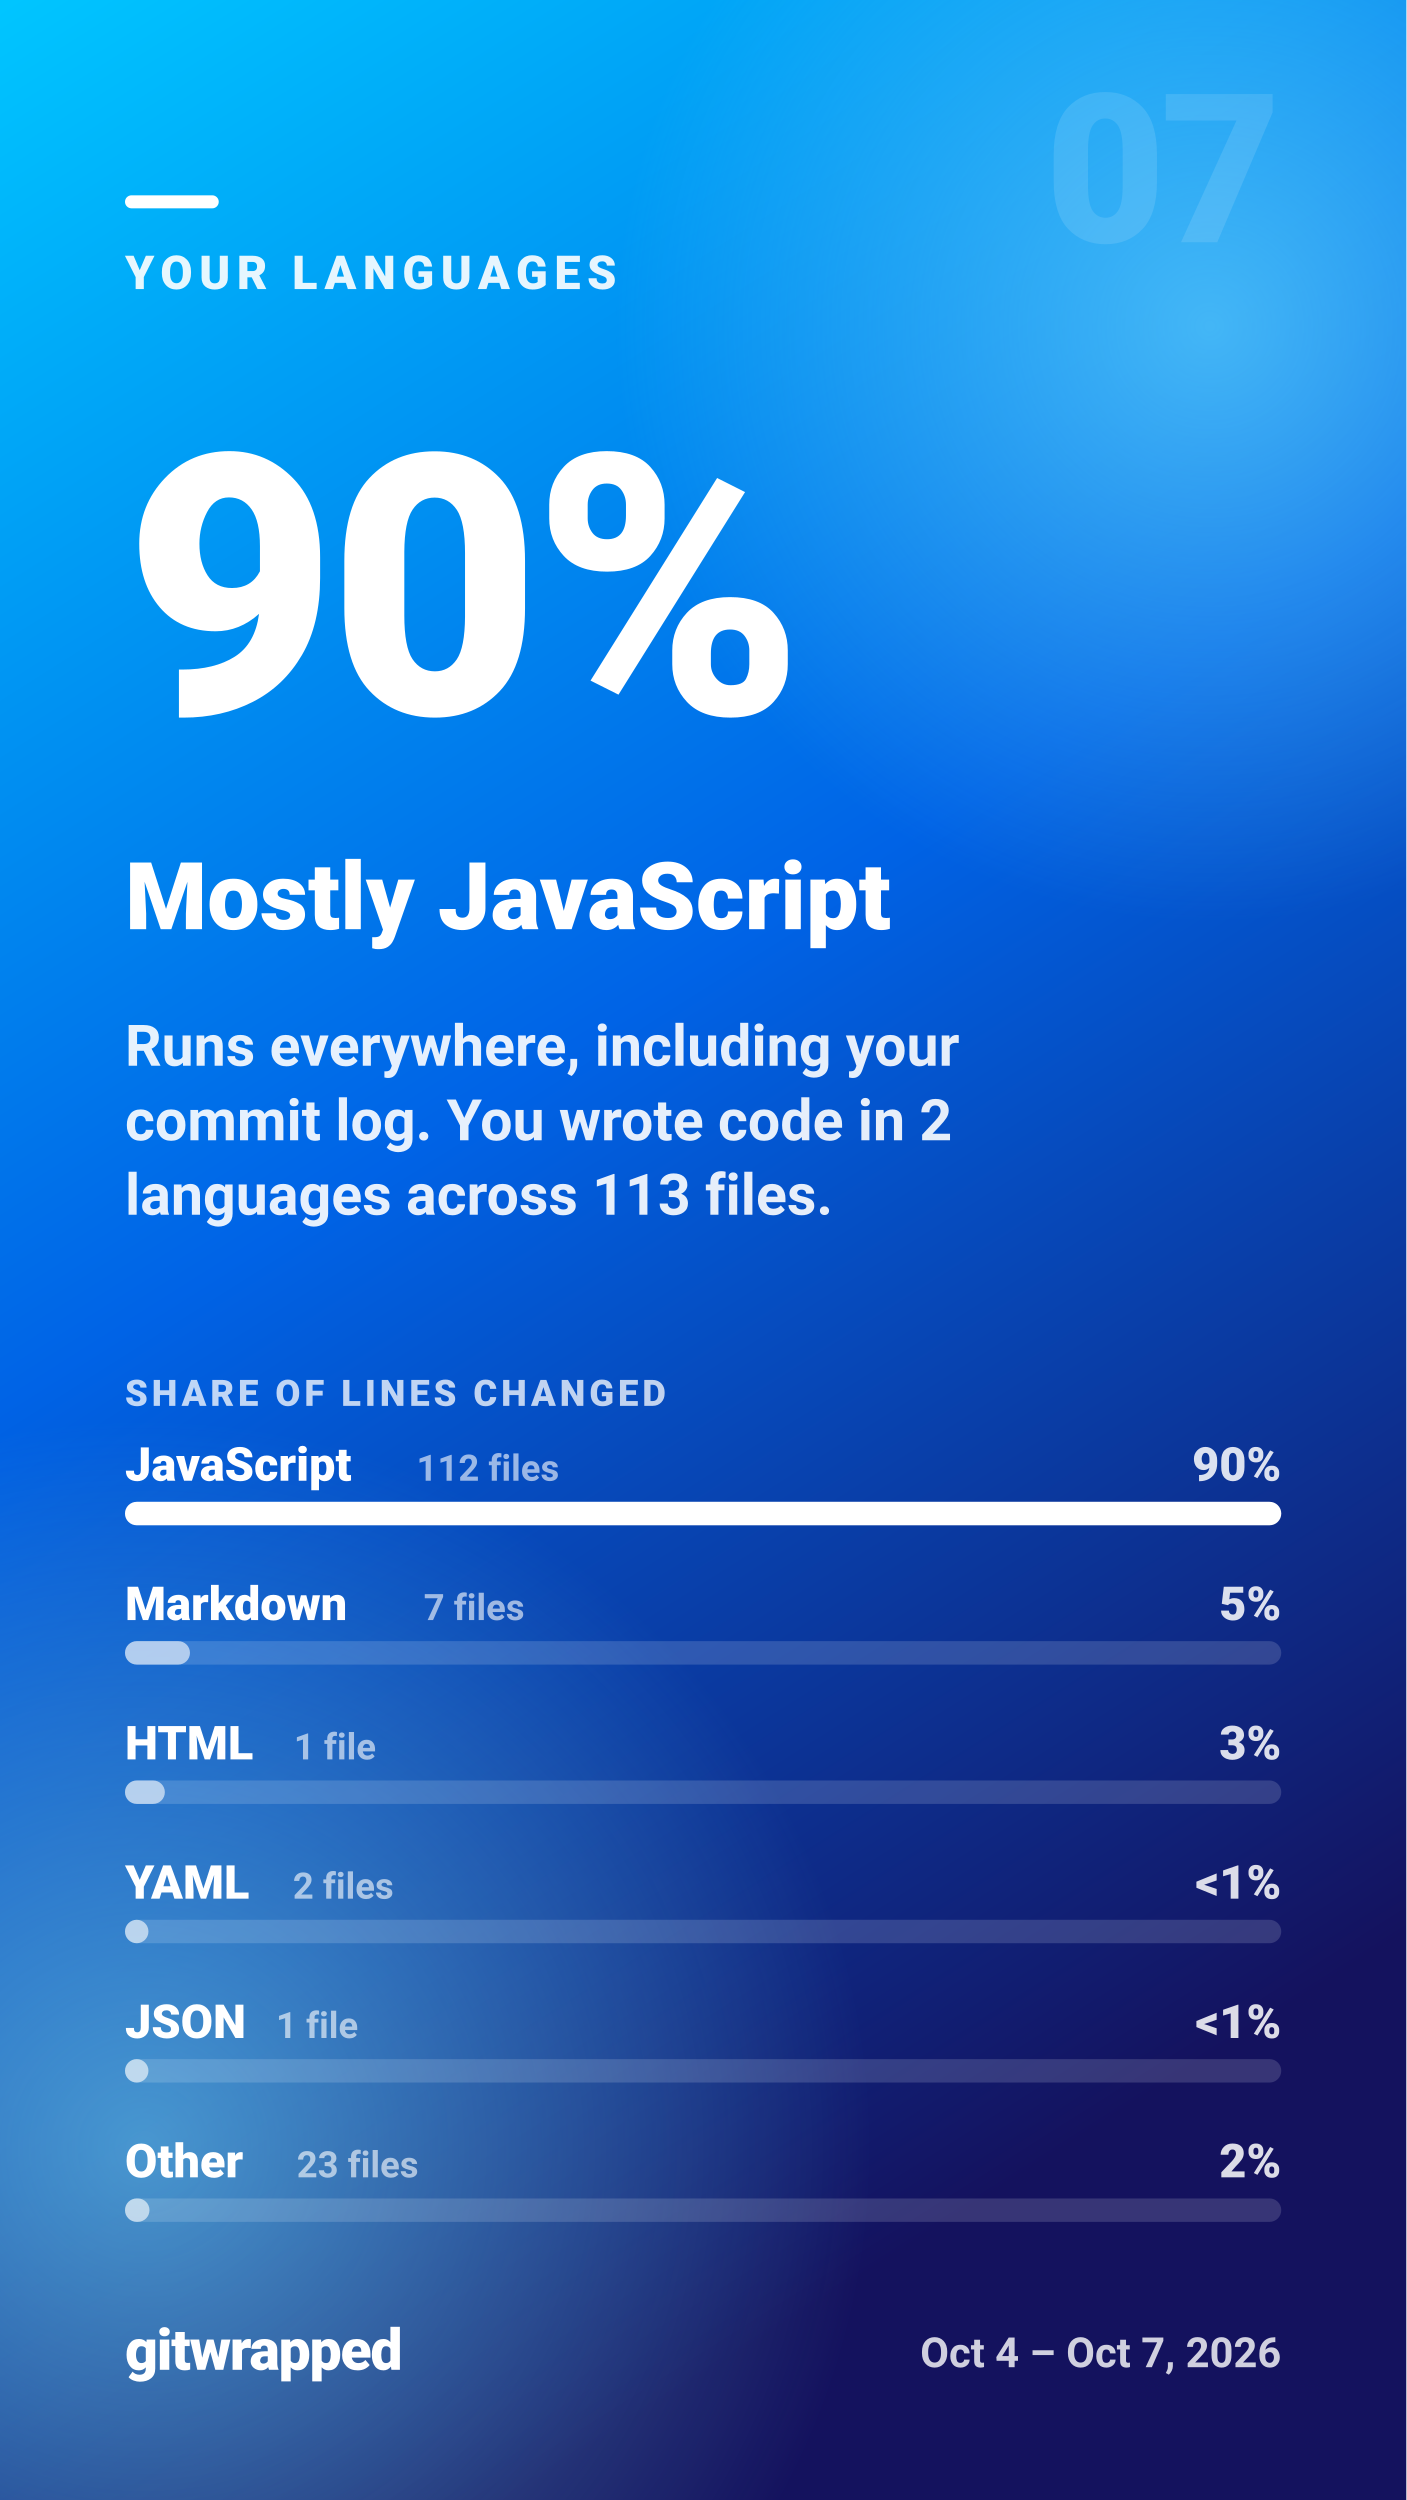
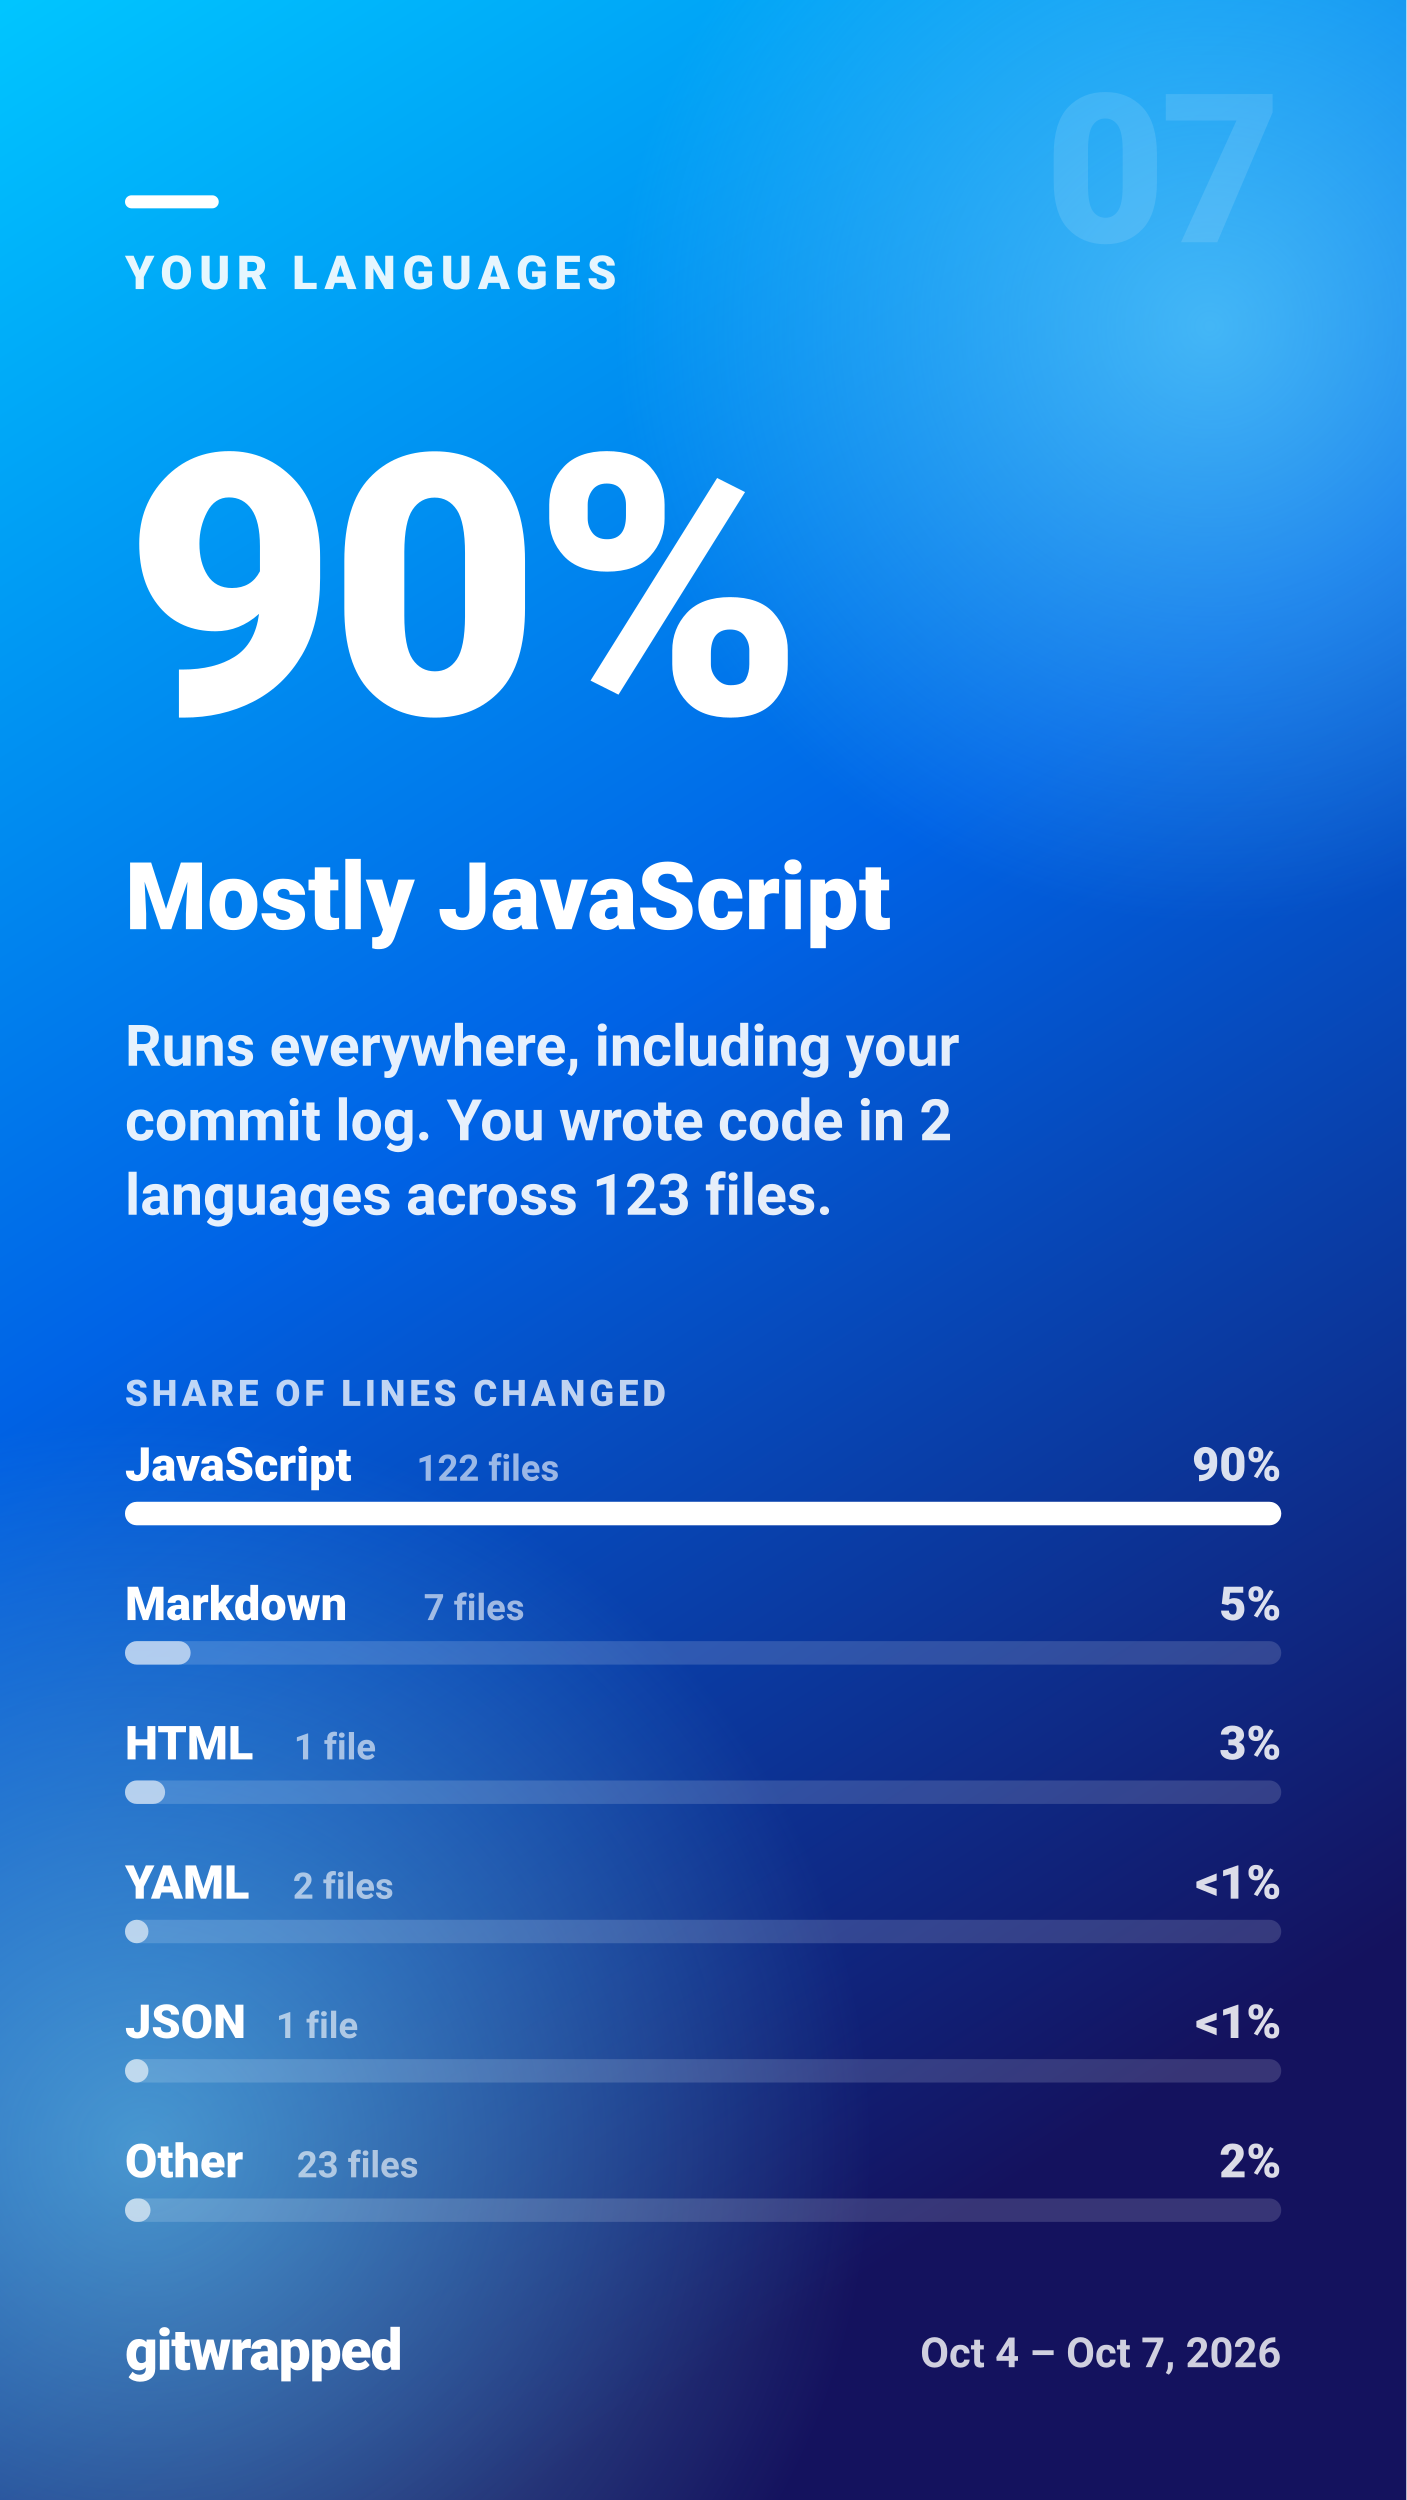
<svg xmlns="http://www.w3.org/2000/svg" width="1080" height="1920" viewBox="0 0 1080 1920" role="img" aria-label="YOUR LANGUAGES — 90% — Mostly JavaScript">
  <defs>
    <linearGradient id="gw-languages-bg" x1="0" y1="0" x2="0.35" y2="1">
      <stop offset="0.00" stop-color="#00c6ff" />
      <stop offset="0.50" stop-color="#0063e6" />
      <stop offset="1.00" stop-color="#14125e" />
    </linearGradient>
    <radialGradient id="gw-languages-glow">
      <stop offset="0" stop-color="#7ae8ff" stop-opacity="0.55" />
      <stop offset="1" stop-color="#7ae8ff" stop-opacity="0" />
    </radialGradient>
  </defs>
  <rect width="1080" height="1920" fill="url(#gw-languages-bg)" />
  <circle cx="930" cy="250" r="460" fill="url(#gw-languages-glow)" />
  <circle cx="110" cy="1650" r="560" fill="url(#gw-languages-glow)" />
  <g fill="#ffffff" font-family="system-ui, -apple-system, 'Segoe UI', Roboto, Helvetica, Arial, sans-serif">
    <text x="984" y="186" font-size="160" font-weight="900" fill-opacity="0.12" text-anchor="end" letter-spacing="-4">07</text>
    <rect x="96" y="150" width="72" height="10" rx="5" fill="#ffffff" />
    <text x="96" y="222" font-size="36" font-weight="800" fill-opacity="0.9" letter-spacing="5">YOUR LANGUAGES</text>
    <text x="96" y="548.4" font-size="280" font-weight="900" letter-spacing="-5.6">90%</text>
    <text x="96" y="713.6" font-size="72" font-weight="800">Mostly JavaScript</text>
    <text x="96" y="818.5" font-size="44" font-weight="600" fill-opacity="0.9">Runs everywhere, including your</text>
    <text x="96" y="875.7" font-size="44" font-weight="600" fill-opacity="0.9">commit log. You wrote code in 2</text>
-     <text x="96" y="932.9" font-size="44" font-weight="600" fill-opacity="0.9">languages across 113 files.</text>
+     <text x="96" y="932.9" font-size="44" font-weight="600" fill-opacity="0.9">languages across 123 files.</text>
    <text x="96" y="1079.7" font-size="28" font-weight="800" fill-opacity="0.75" letter-spacing="3">SHARE OF LINES CHANGED</text>
    <g>
      <text x="96" y="1137.2" font-size="36" font-weight="800">JavaScript</text>
-       <text x="319.9" y="1137.2" font-size="28" font-weight="600" fill-opacity="0.6">112 files</text>
+       <text x="319.9" y="1137.2" font-size="28" font-weight="600" fill-opacity="0.6">122 files</text>
      <text x="984" y="1137.2" font-size="36" font-weight="800" fill-opacity="0.85" text-anchor="end">90%</text>
      <rect x="96" y="1153.4" width="888" height="18" rx="9" fill-opacity="0.15" />
      <rect x="96" y="1153.4" width="888" height="18" rx="9" />
    </g>
    <g>
      <text x="96" y="1244.2" font-size="36" font-weight="800">Markdown</text>
      <text x="325.4" y="1244.2" font-size="28" font-weight="600" fill-opacity="0.6">7 files</text>
      <text x="984" y="1244.2" font-size="36" font-weight="800" fill-opacity="0.85" text-anchor="end">5%</text>
      <rect x="96" y="1260.4" width="888" height="18" rx="9" fill-opacity="0.15" />
-       <rect x="96" y="1260.4" width="49.9" height="18" rx="9" fill-opacity="0.6" />
+       <rect x="96" y="1260.4" width="50.4" height="18" rx="9" fill-opacity="0.6" />
    </g>
    <g>
      <text x="96" y="1351.2" font-size="36" font-weight="800">HTML</text>
      <text x="225.7" y="1351.2" font-size="28" font-weight="600" fill-opacity="0.6">1 file</text>
      <text x="984" y="1351.2" font-size="36" font-weight="800" fill-opacity="0.85" text-anchor="end">3%</text>
      <rect x="96" y="1367.4" width="888" height="18" rx="9" fill-opacity="0.15" />
-       <rect x="96" y="1367.4" width="30.6" height="18" rx="9" fill-opacity="0.6" />
+       <rect x="96" y="1367.4" width="30.8" height="18" rx="9" fill-opacity="0.6" />
    </g>
    <g>
      <text x="96" y="1458.2" font-size="36" font-weight="800">YAML</text>
      <text x="224.9" y="1458.2" font-size="28" font-weight="600" fill-opacity="0.6">2 files</text>
      <text x="984" y="1458.2" font-size="36" font-weight="800" fill-opacity="0.85" text-anchor="end">&lt;1%</text>
      <rect x="96" y="1474.4" width="888" height="18" rx="9" fill-opacity="0.15" />
      <rect x="96" y="1474.4" width="18" height="18" rx="9" fill-opacity="0.6" />
    </g>
    <g>
      <text x="96" y="1565.2" font-size="36" font-weight="800">JSON</text>
      <text x="212" y="1565.2" font-size="28" font-weight="600" fill-opacity="0.6">1 file</text>
      <text x="984" y="1565.2" font-size="36" font-weight="800" fill-opacity="0.85" text-anchor="end">&lt;1%</text>
      <rect x="96" y="1581.4" width="888" height="18" rx="9" fill-opacity="0.15" />
      <rect x="96" y="1581.4" width="18" height="18" rx="9" fill-opacity="0.6" />
    </g>
    <g>
      <text x="96" y="1672.2" font-size="36" font-weight="800">Other</text>
      <text x="227.9" y="1672.2" font-size="28" font-weight="600" fill-opacity="0.6">23 files</text>
      <text x="984" y="1672.2" font-size="36" font-weight="800" fill-opacity="0.85" text-anchor="end">2%</text>
      <rect x="96" y="1688.4" width="888" height="18" rx="9" fill-opacity="0.15" />
-       <rect x="96" y="1688.4" width="18.8" height="18" rx="9" fill-opacity="0.6" />
+       <rect x="96" y="1688.4" width="19.6" height="18" rx="9" fill-opacity="0.6" />
    </g>
    <text x="96" y="1820" font-size="44" font-weight="900" letter-spacing="-1">gitwrapped</text>
    <text x="984" y="1818" font-size="32" font-weight="600" fill-opacity="0.8" text-anchor="end">Oct 4 – Oct 7, 2026</text>
  </g>
</svg>
